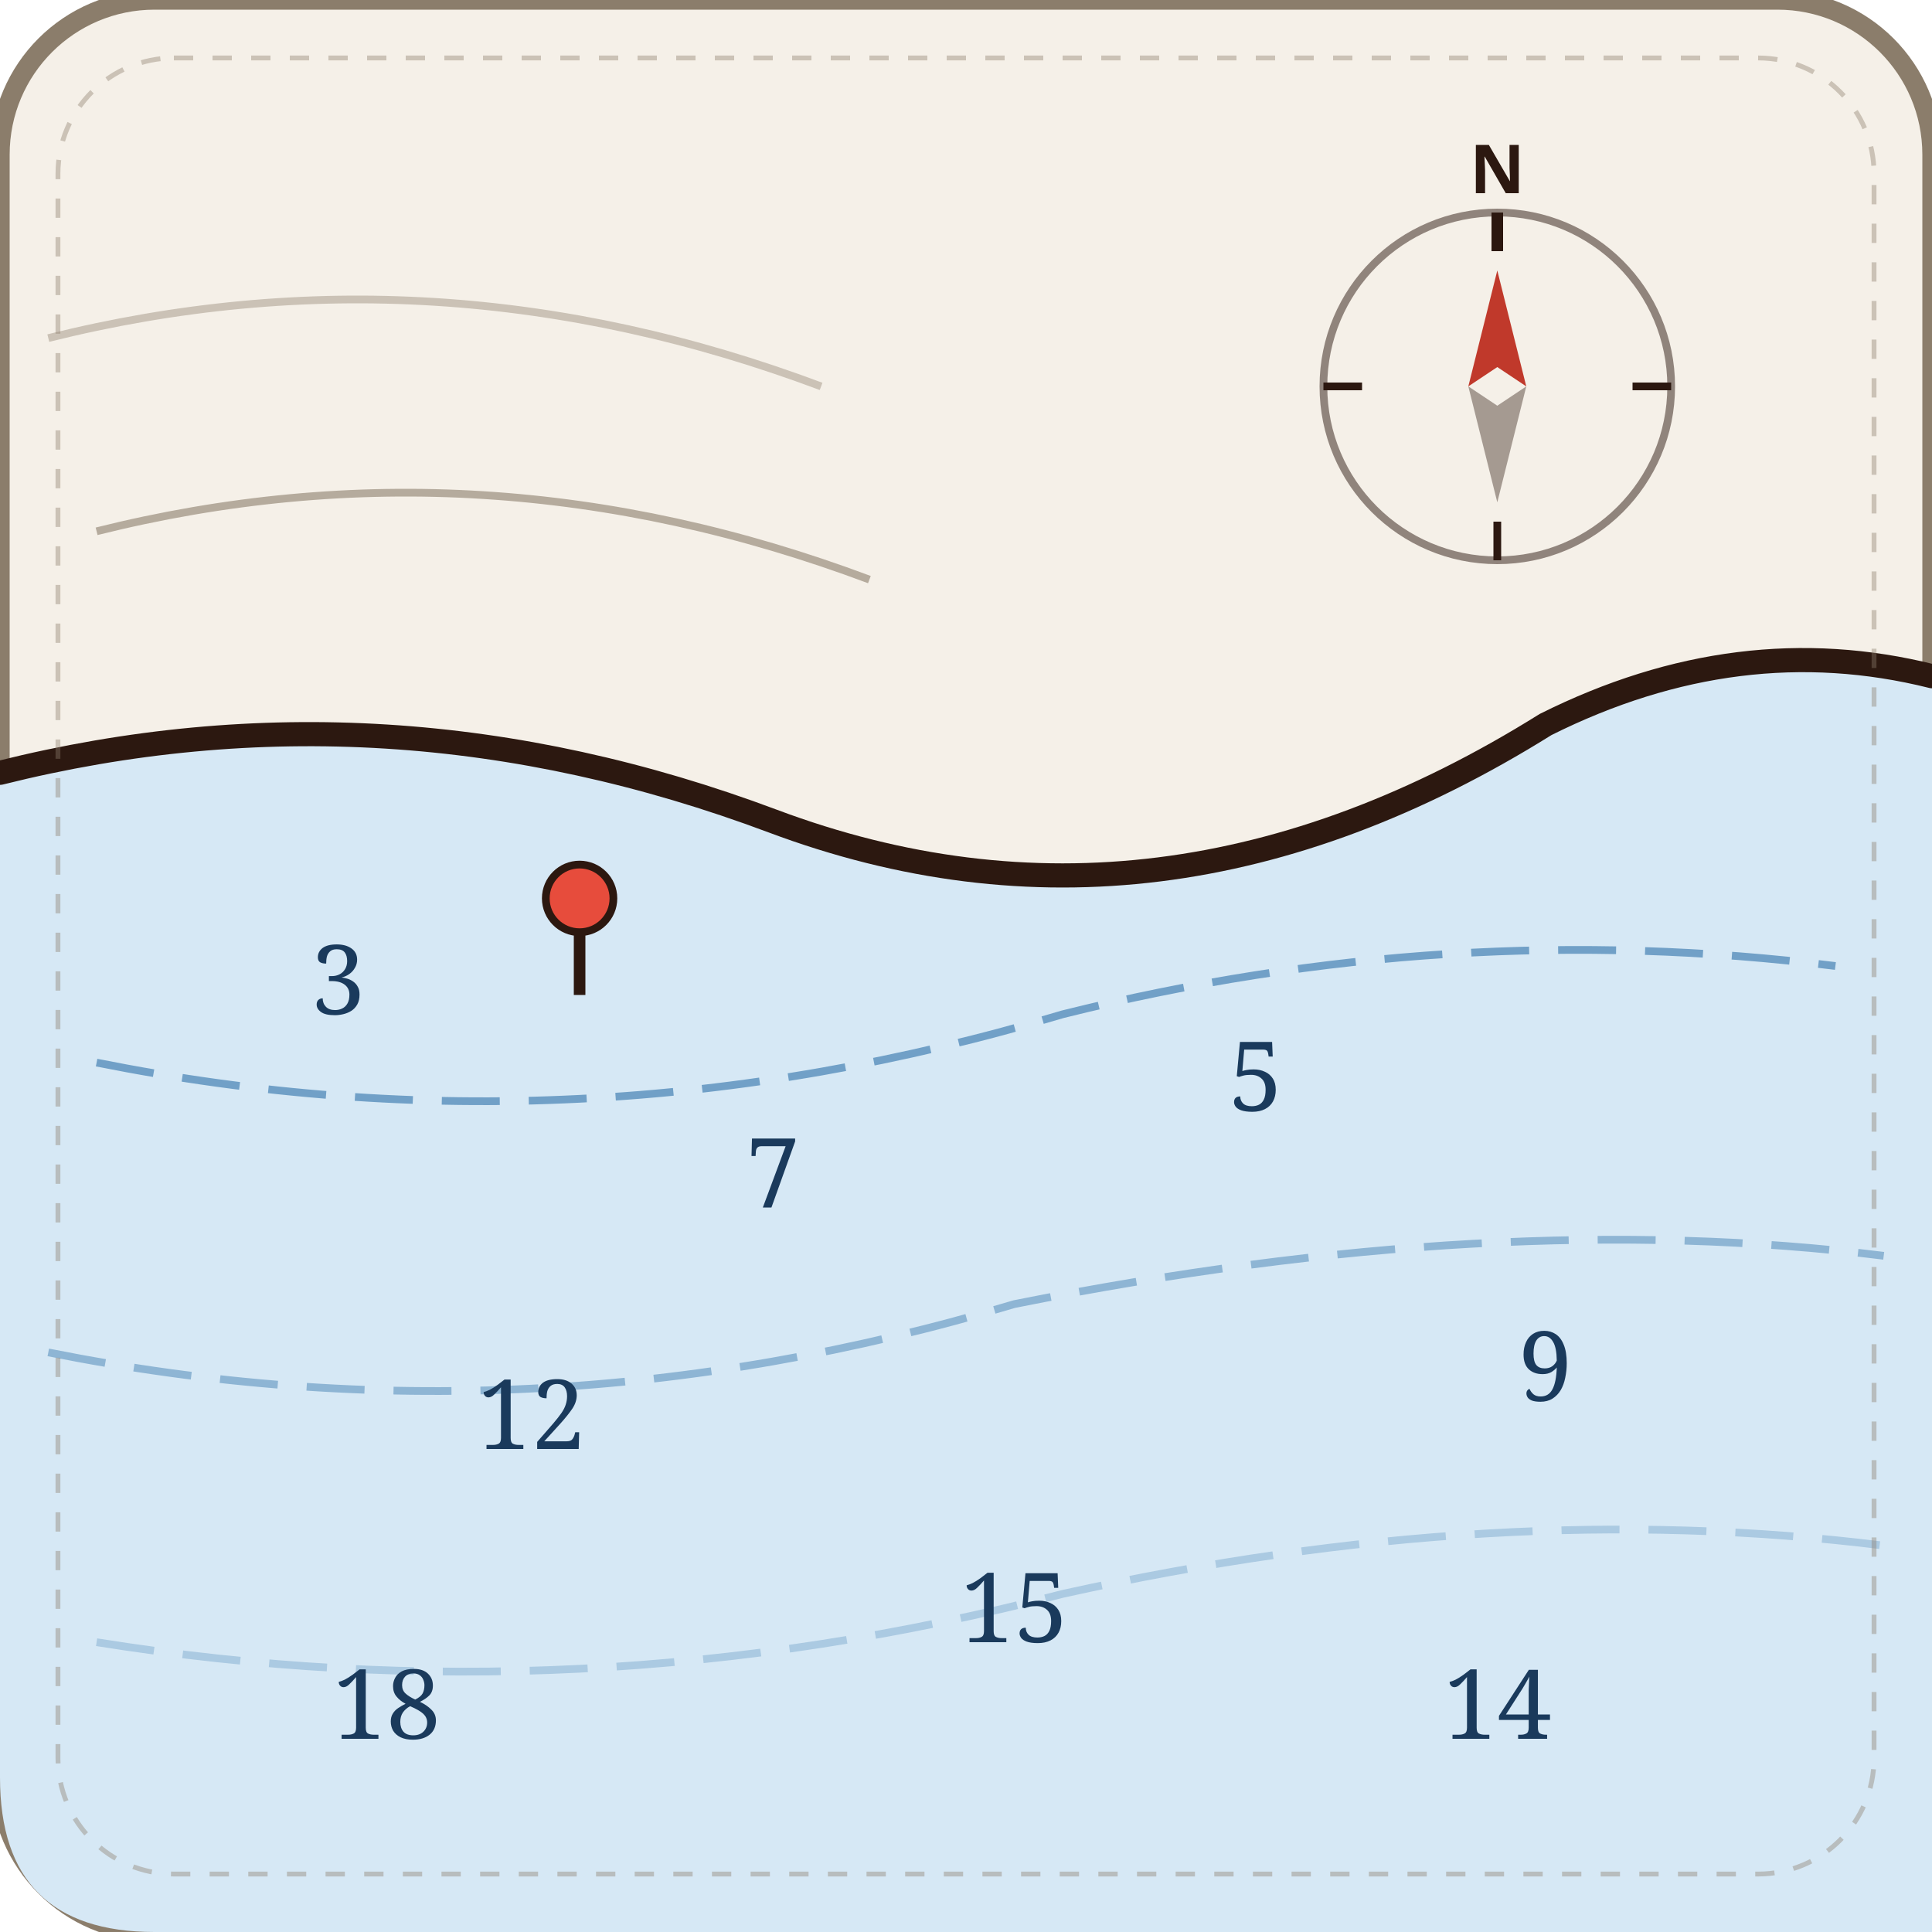
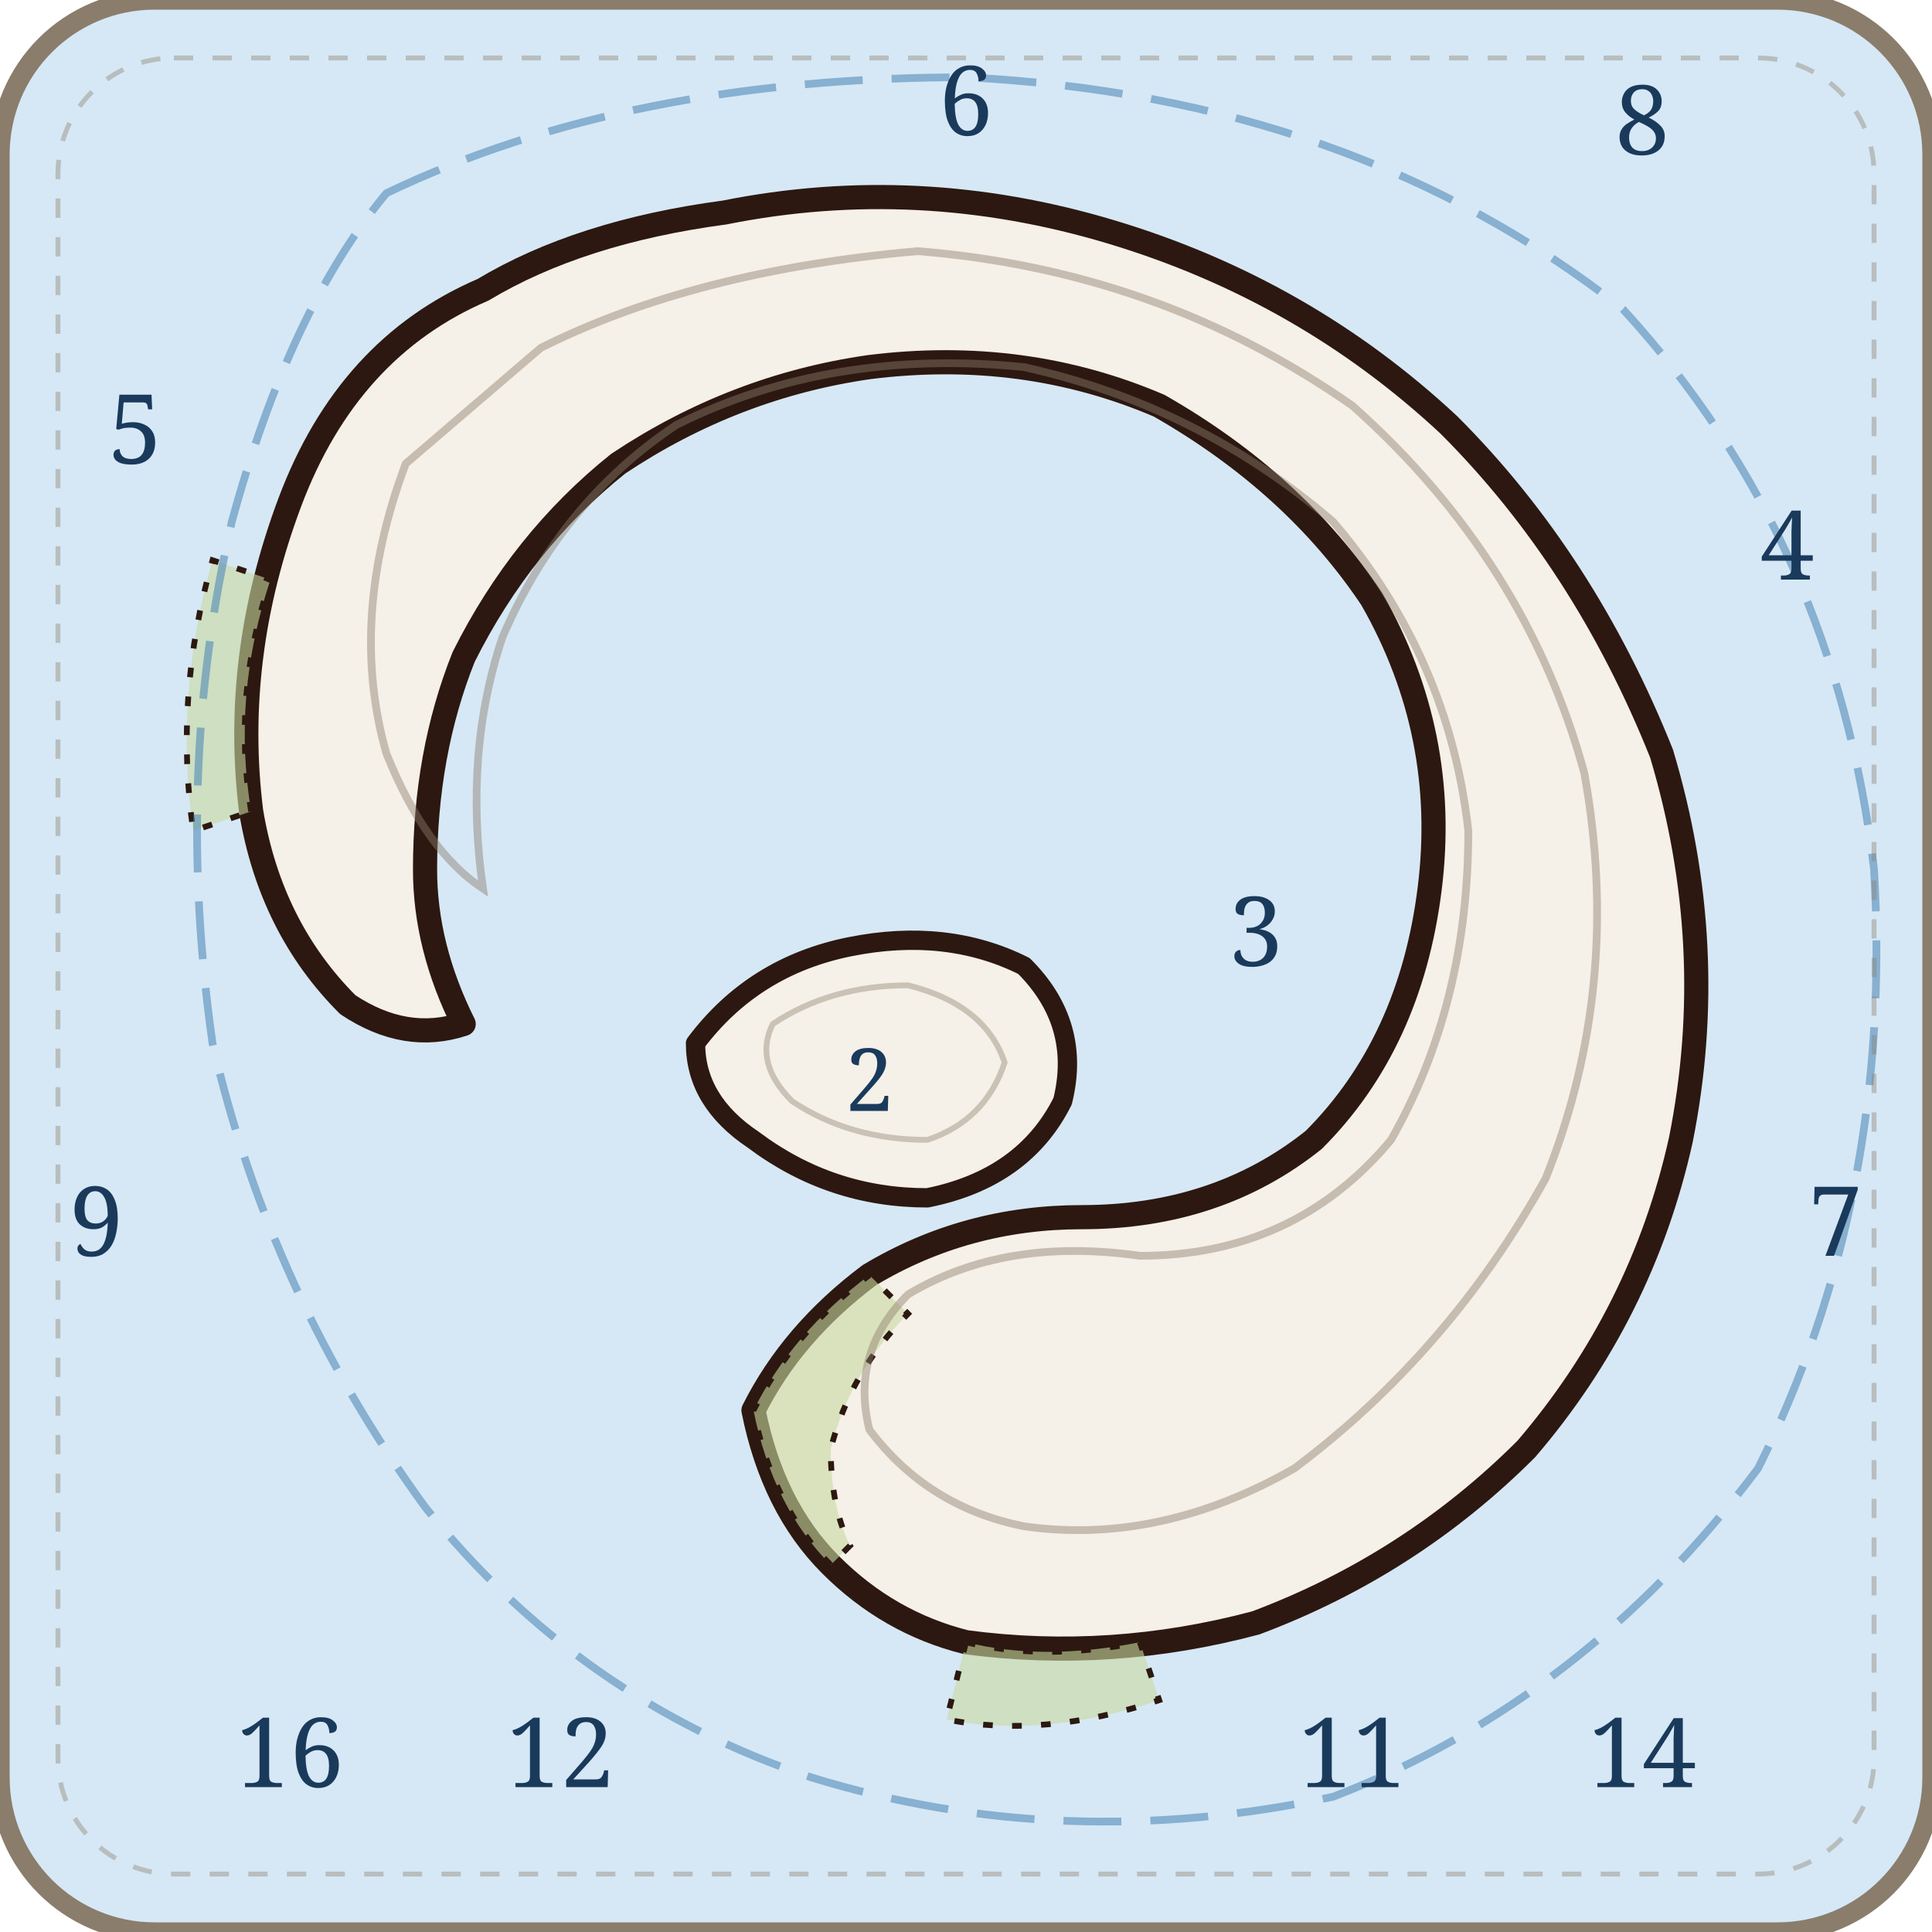
<svg xmlns="http://www.w3.org/2000/svg" viewBox="0 0 200 200" width="200" height="200">
-   <rect width="200" height="200" rx="16" fill="#F5F0E8" stroke="#8B7D6B" stroke-width="2" />
-   <path d="M0,80 Q40,70 80,85 Q120,100 160,75 Q180,65 200,70 L200,200 Q200,216 184,200 L16,200 Q0,200 0,184 Z" fill="#D6E8F5" />
-   <path d="M0,80 Q40,70 80,85 Q120,100 160,75 Q180,65 200,70" fill="none" stroke="#2C1810" stroke-width="2.5" stroke-linecap="round" />
-   <path d="M10,55 Q50,45 90,60" fill="none" stroke="#8B7D6B" stroke-width="0.8" opacity="0.6" />
-   <path d="M5,35 Q45,25 85,40" fill="none" stroke="#8B7D6B" stroke-width="0.8" opacity="0.4" />
-   <path d="M10,110 Q60,120 110,105 Q150,95 190,100" fill="none" stroke="#4682B4" stroke-width="0.8" stroke-dasharray="6,3" opacity="0.7" />
-   <path d="M5,140 Q55,150 105,135 Q155,125 195,130" fill="none" stroke="#4682B4" stroke-width="0.8" stroke-dasharray="6,3" opacity="0.5" />
-   <path d="M10,170 Q60,178 110,165 Q155,155 195,160" fill="none" stroke="#4682B4" stroke-width="0.8" stroke-dasharray="6,3" opacity="0.3" />
-   <text x="35" y="105" font-family="serif" font-size="10" fill="#1a3a5c" text-anchor="middle">3</text>
-   <text x="80" y="125" font-family="serif" font-size="10" fill="#1a3a5c" text-anchor="middle">7</text>
-   <text x="130" y="115" font-family="serif" font-size="10" fill="#1a3a5c" text-anchor="middle">5</text>
-   <text x="55" y="150" font-family="serif" font-size="10" fill="#1a3a5c" text-anchor="middle">12</text>
-   <text x="160" y="145" font-family="serif" font-size="10" fill="#1a3a5c" text-anchor="middle">9</text>
-   <text x="105" y="170" font-family="serif" font-size="10" fill="#1a3a5c" text-anchor="middle">15</text>
-   <text x="40" y="180" font-family="serif" font-size="10" fill="#1a3a5c" text-anchor="middle">18</text>
-   <text x="155" y="180" font-family="serif" font-size="10" fill="#1a3a5c" text-anchor="middle">14</text>
-   <g transform="translate(155,40)">
-     <circle r="18" fill="none" stroke="#2C1810" stroke-width="0.8" opacity="0.5" />
-     <line x1="0" y1="-18" x2="0" y2="-14" stroke="#2C1810" stroke-width="1.2" />
-     <line x1="18" y1="0" x2="14" y2="0" stroke="#2C1810" stroke-width="0.8" />
-     <line x1="0" y1="18" x2="0" y2="14" stroke="#2C1810" stroke-width="0.8" />
-     <line x1="-18" y1="0" x2="-14" y2="0" stroke="#2C1810" stroke-width="0.8" />
-     <polygon points="0,-12 -3,0 0,-2 3,0" fill="#C0392B" />
-     <polygon points="0,12 -3,0 0,2 3,0" fill="#2C1810" opacity="0.4" />
-     <text x="0" y="-20" font-family="sans-serif" font-size="7" font-weight="bold" fill="#2C1810" text-anchor="middle">N</text>
-   </g>
-   <g transform="translate(60,95)">
-     <line x1="0" y1="0" x2="0" y2="8" stroke="#2C1810" stroke-width="1.2" />
-     <circle cx="0" cy="-2" r="3.5" fill="#E74C3C" stroke="#2C1810" stroke-width="0.8" />
-   </g>
+   <rect width="200" height="200" rx="16" fill="#D6E8F5" stroke="#8B7D6B" stroke-width="2" />
+   <path d="M50,30 Q60,24 75,22 Q95,18 115,24 Q135,30 150,44            Q164,58 172,78 Q178,98 174,118 Q170,136 158,150            Q146,162 130,168 Q115,172 100,170            Q92,168 86,162 Q80,156 78,146            Q82,138 90,132 Q100,126 112,126            Q126,126 136,118 Q146,108 148,92            Q150,76 142,62 Q134,50 120,42            Q106,36 90,38 Q76,40 64,48            Q54,56 48,68 Q44,78 44,90            Q44,98 48,106 Q42,108 36,104            Q28,96 26,84 Q24,68 30,52            Q36,36 50,30 Z" fill="#F5F0E8" stroke="#2C1810" stroke-width="2.5" stroke-linejoin="round" />
+   <path d="M86,162 Q80,156 78,146 Q82,138 90,132 L94,136            Q88,142 86,150 Q86,156 88,160 Z" fill="#C8D9A0" fill-opacity="0.6" stroke="#2C1810" stroke-width="0.6" stroke-dasharray="1,2" />
+   <path d="M100,170 Q108,172 118,170 L120,176 Q108,180 98,178 Z" fill="#C8D9A0" fill-opacity="0.6" stroke="#2C1810" stroke-width="0.6" stroke-dasharray="1,2" />
+   <path d="M26,84 Q24,72 28,60 L22,58 Q18,72 20,86 Z" fill="#C8D9A0" fill-opacity="0.6" stroke="#2C1810" stroke-width="0.6" stroke-dasharray="1,2" />
+   <path d="M56,36 Q72,28 95,26 Q120,28 140,42 Q158,58 164,80            Q168,102 160,122 Q150,140 134,152 Q120,160 106,158            Q96,156 90,148 Q88,140 94,134 Q104,128 118,130            Q134,130 144,118 Q152,104 152,86 Q150,68 138,54            Q124,42 106,38 Q86,36 70,44 Q58,52 52,66            Q48,78 50,92 Q44,88 40,78 Q36,64 42,48 Z" fill="none" stroke="#8B7D6B" stroke-width="0.8" opacity="0.45" />
+   <path d="M72,108 Q78,100 88,98 Q98,96 106,100 Q112,106 110,114            Q106,122 96,124 Q86,124 78,118 Q72,114 72,108 Z" fill="#F5F0E8" stroke="#2C1810" stroke-width="2" stroke-linejoin="round" />
+   <path d="M80,106 Q86,102 94,102 Q102,104 104,110            Q102,116 96,118 Q88,118 82,114 Q78,110 80,106 Z" fill="none" stroke="#8B7D6B" stroke-width="0.6" opacity="0.4" />
+   <path d="M40,20 Q65,8 100,8 Q140,10 168,32 Q190,56 194,90            Q196,124 182,152 Q164,176 138,186 Q110,192 84,184            Q60,176 44,156 Q28,134 22,108 Q18,80 24,54 Q30,32 40,20 Z" fill="none" stroke="#4682B4" stroke-width="0.8" stroke-dasharray="6,3" opacity="0.55" />
+   <text x="14" y="48" font-family="serif" font-size="10" fill="#1a3a5c" text-anchor="middle">5</text>
+   <text x="10" y="130" font-family="serif" font-size="10" fill="#1a3a5c" text-anchor="middle">9</text>
+   <text x="185" y="60" font-family="serif" font-size="10" fill="#1a3a5c" text-anchor="middle">4</text>
+   <text x="190" y="130" font-family="serif" font-size="10" fill="#1a3a5c" text-anchor="middle">7</text>
+   <text x="90" y="115" font-family="serif" font-size="9" fill="#1a3a5c" text-anchor="middle">2</text>
+   <text x="130" y="100" font-family="serif" font-size="10" fill="#1a3a5c" text-anchor="middle">3</text>
+   <text x="58" y="185" font-family="serif" font-size="10" fill="#1a3a5c" text-anchor="middle">12</text>
+   <text x="140" y="185" font-family="serif" font-size="10" fill="#1a3a5c" text-anchor="middle">11</text>
+   <text x="30" y="185" font-family="serif" font-size="10" fill="#1a3a5c" text-anchor="middle">16</text>
+   <text x="170" y="185" font-family="serif" font-size="10" fill="#1a3a5c" text-anchor="middle">14</text>
+   <text x="100" y="14" font-family="serif" font-size="10" fill="#1a3a5c" text-anchor="middle">6</text>
+   <text x="170" y="16" font-family="serif" font-size="10" fill="#1a3a5c" text-anchor="middle">8</text>
  <rect x="6" y="6" width="188" height="188" rx="12" fill="none" stroke="#8B7D6B" stroke-width="0.5" stroke-dasharray="2,2" opacity="0.4" />
</svg>
